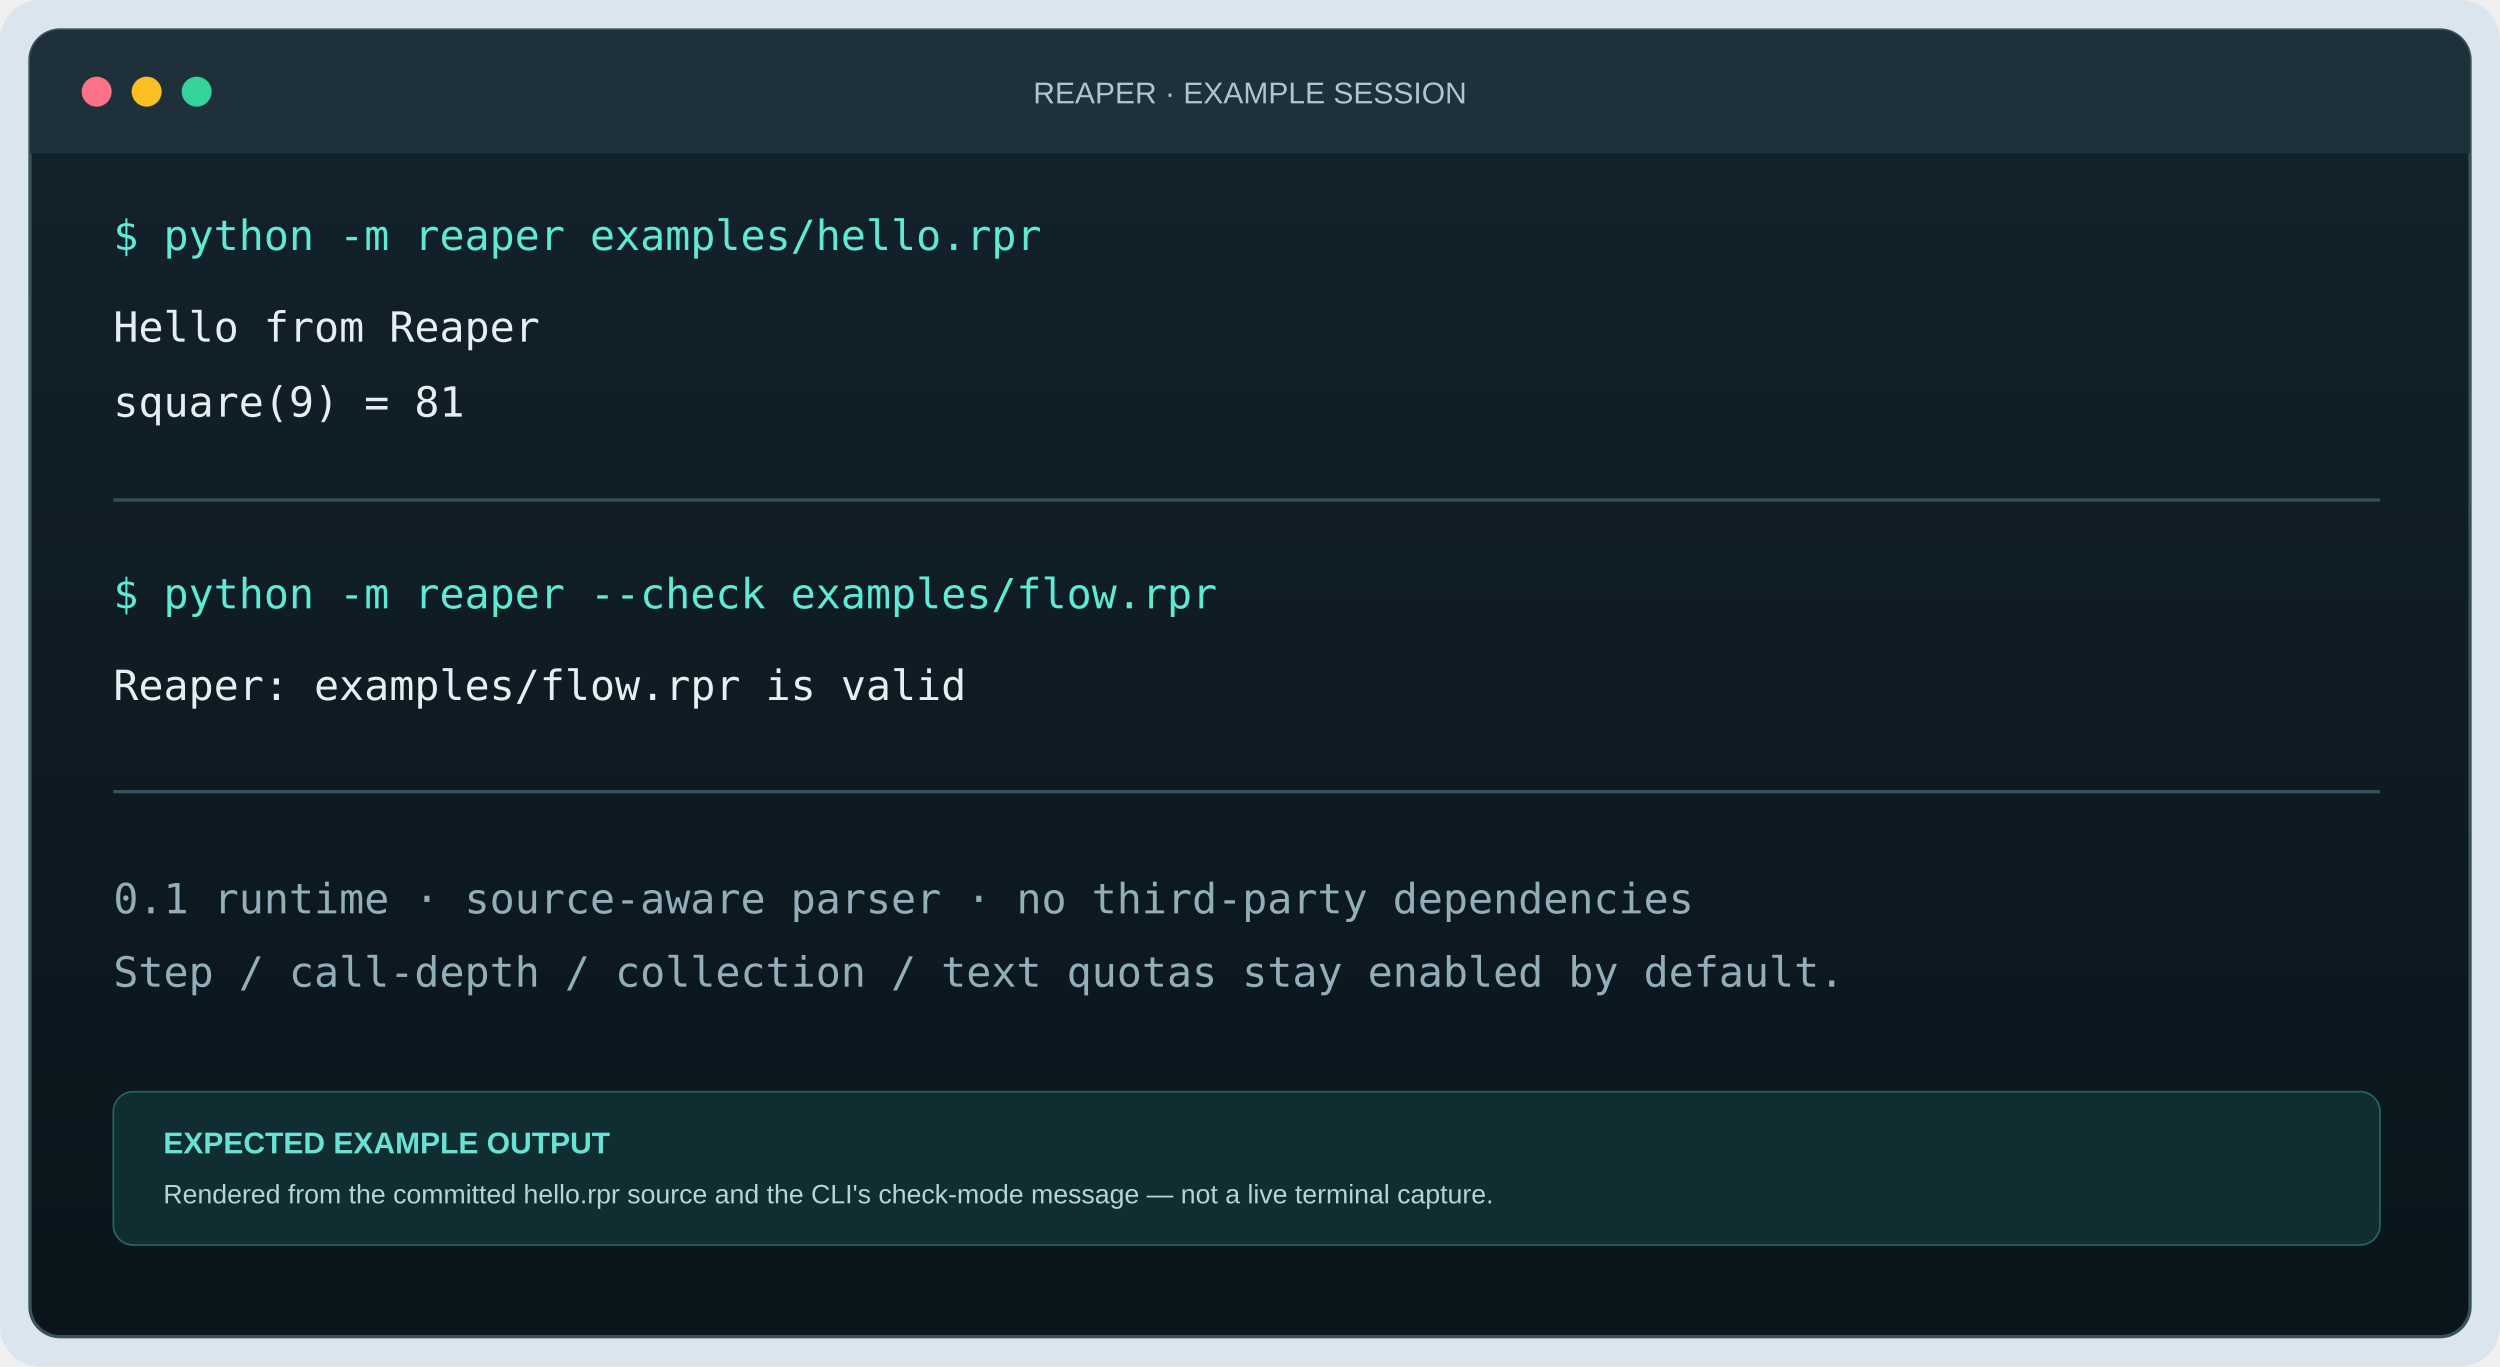
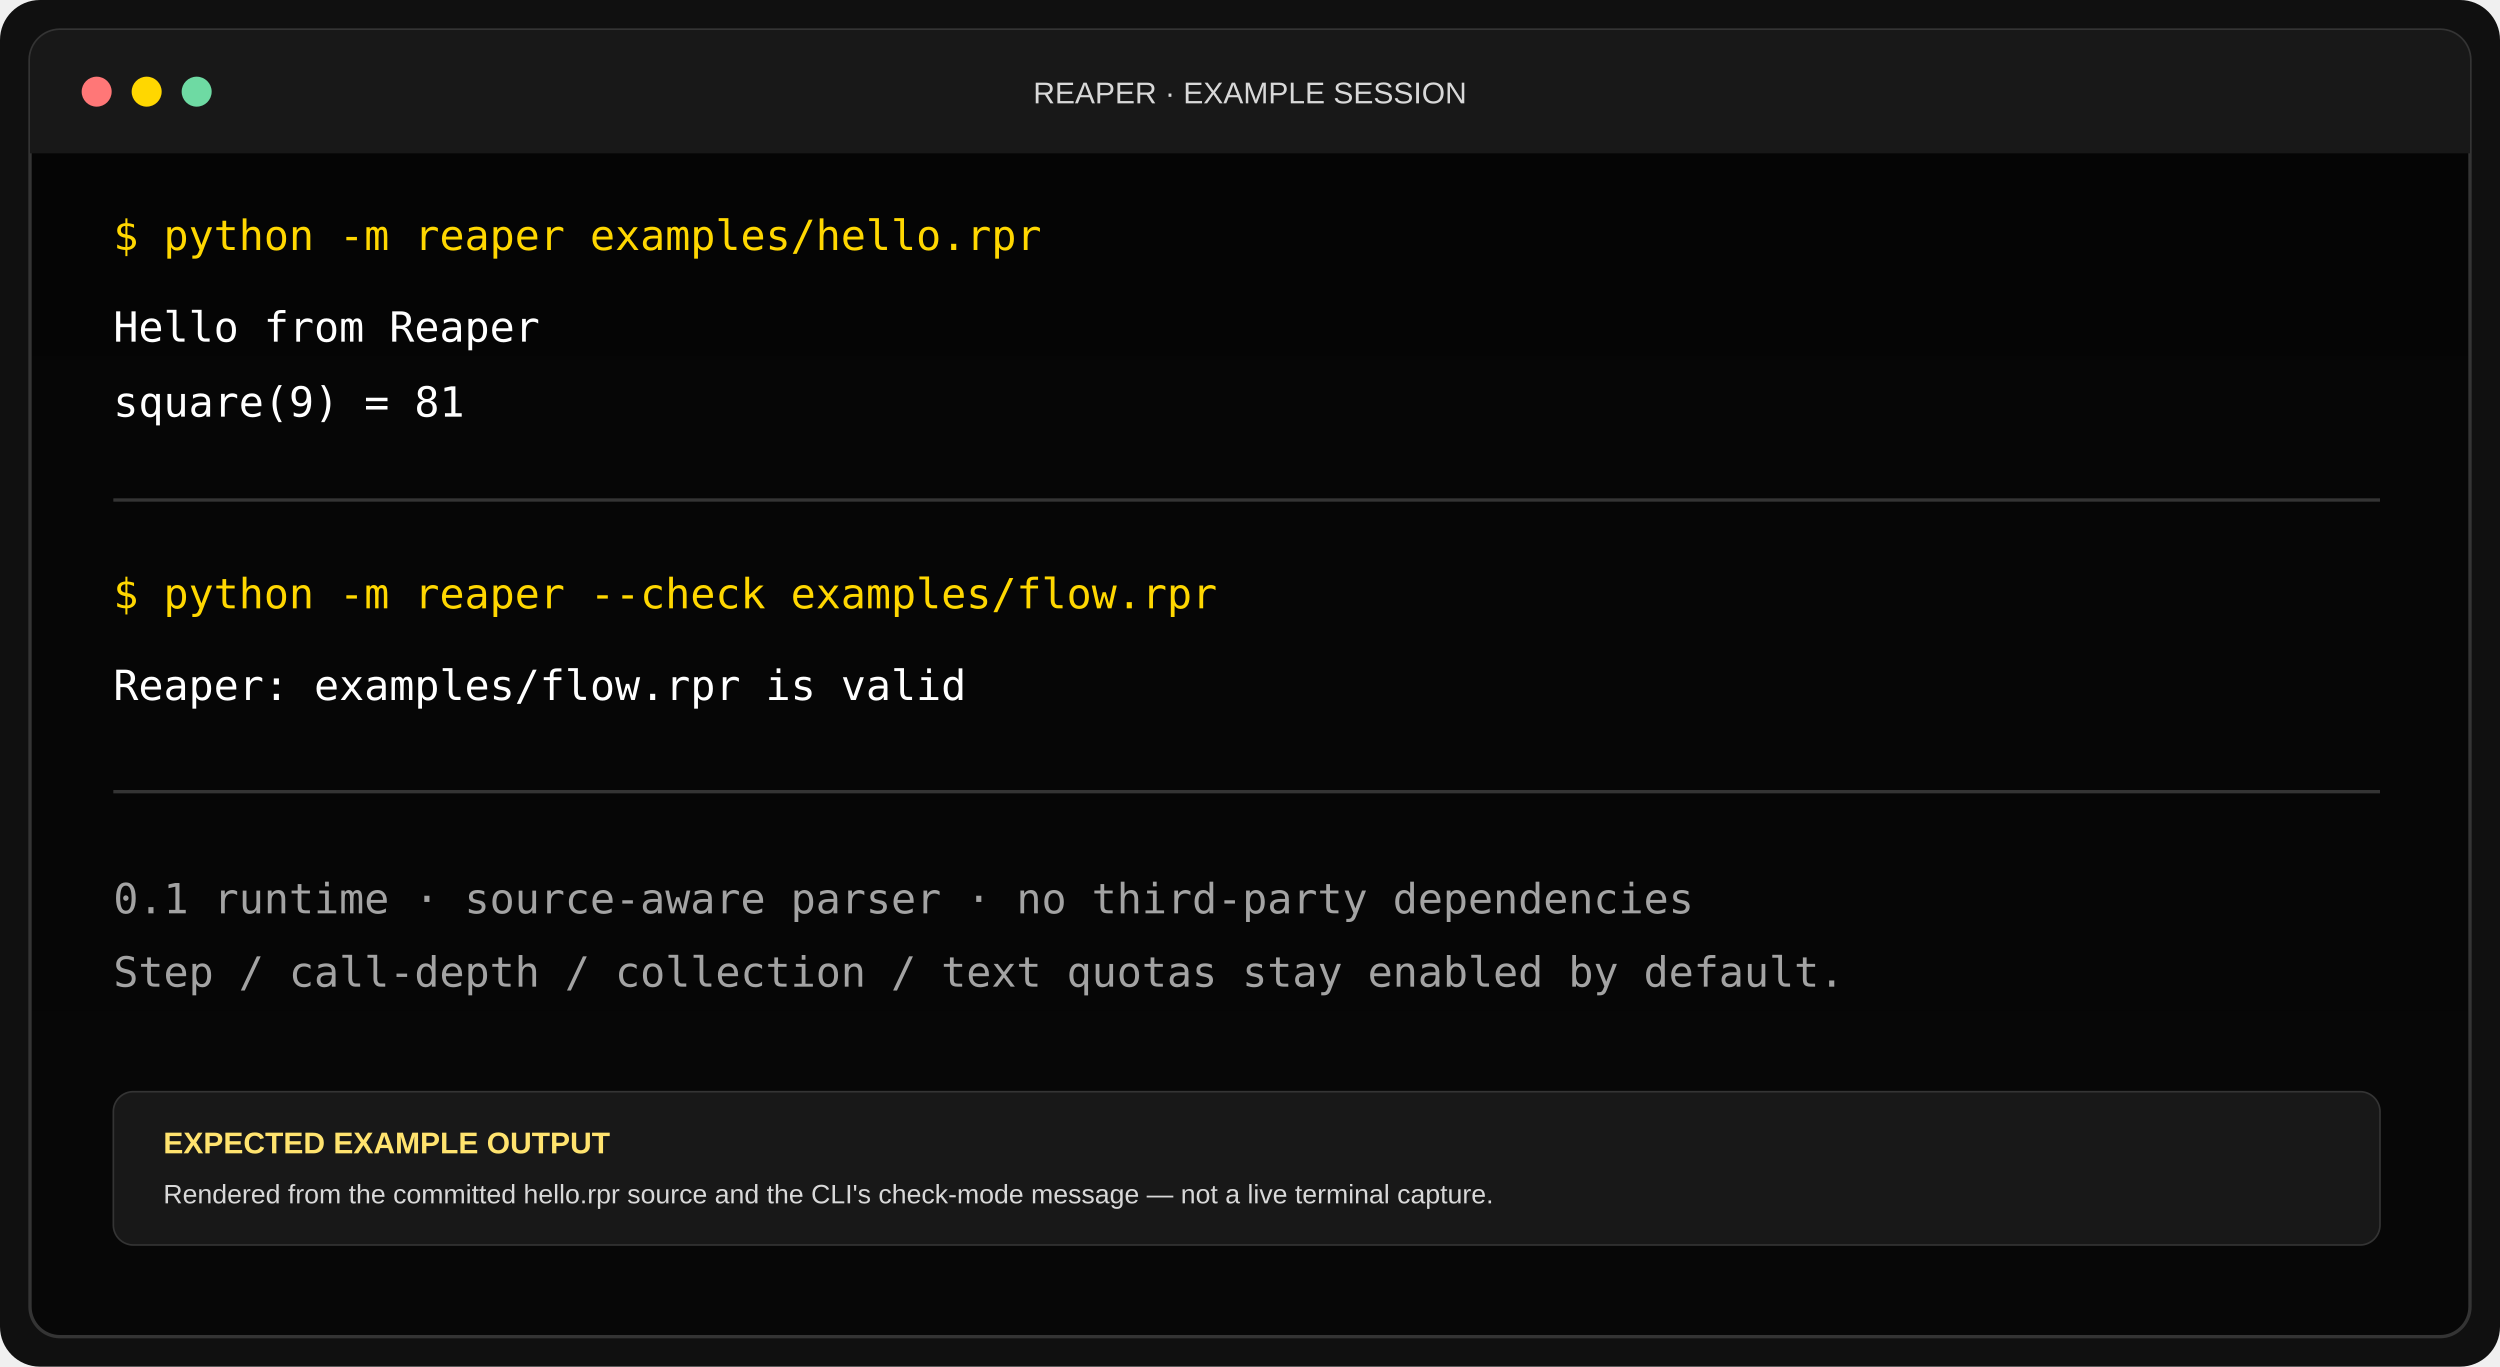
<svg xmlns="http://www.w3.org/2000/svg" width="1500" height="820" viewBox="0 0 1500 820" role="img" aria-labelledby="t d">
  <defs>
    <linearGradient id="bg" x1="0" y1="0" x2="0" y2="1">
-       <stop stop-color="#13232c" />
-       <stop offset="1" stop-color="#0a141b" />
+       <stop stop-color="#050505" />
+       <stop offset="1" stop-color="#070707" />
    </linearGradient>
  </defs>
-   <rect width="1500" height="820" rx="24" fill="#dbe5ed" />
-   <rect x="18" y="18" width="1464" height="784" rx="18" fill="url(#bg)" stroke="#38515b" stroke-width="2" />
-   <path d="M36 18h1428a18 18 0 0 1 18 18v56H18V36a18 18 0 0 1 18-18Z" fill="#1e303a" />
-   <circle cx="58" cy="55" r="9" fill="#fb7185" />
-   <circle cx="88" cy="55" r="9" fill="#fbbf24" />
-   <circle cx="118" cy="55" r="9" fill="#34d399" />
-   <text x="750" y="62" text-anchor="middle" font-family="Segoe UI,Arial" font-size="18" fill="#afc4cb">REAPER · EXAMPLE SESSION</text>
+   <rect width="1500" height="820" rx="24" fill="#101010" />
+   <rect x="18" y="18" width="1464" height="784" rx="18" fill="url(#bg)" stroke="#343434" stroke-width="2" />
+   <path d="M36 18h1428a18 18 0 0 1 18 18v56H18V36a18 18 0 0 1 18-18Z" fill="#181818" />
+   <circle cx="58" cy="55" r="9" fill="#FF7777" />
+   <circle cx="88" cy="55" r="9" fill="#FFD700" />
+   <circle cx="118" cy="55" r="9" fill="#6EDAA3" />
+   <text x="750" y="62" text-anchor="middle" font-family="Segoe UI,Arial" font-size="18" fill="#D8D8D8">REAPER · EXAMPLE SESSION</text>
  <g font-family="Consolas,Menlo,monospace" font-size="25">
-     <text x="68" y="150" fill="#5eead4">$ python -m reaper examples/hello.rpr</text>
-     <text x="68" y="205" fill="#e5eef1">Hello from Reaper</text>
-     <text x="68" y="250" fill="#e5eef1">square(9) = 81</text>
-     <path d="M68 300h1360" stroke="#35515e" stroke-width="2" />
-     <text x="68" y="365" fill="#5eead4">$ python -m reaper --check examples/flow.rpr</text>
-     <text x="68" y="420" fill="#e5eef1">Reaper: examples/flow.rpr is valid</text>
-     <path d="M68 475h1360" stroke="#35515e" stroke-width="2" />
-     <text x="68" y="548" fill="#92aeb8">0.1 runtime · source-aware parser · no third-party dependencies</text>
-     <text x="68" y="592" fill="#92aeb8">Step / call-depth / collection / text quotas stay enabled by default.</text>
+     <text x="68" y="150" fill="#FFD700">$ python -m reaper examples/hello.rpr</text>
+     <text x="68" y="205" fill="#FFFFFF">Hello from Reaper</text>
+     <text x="68" y="250" fill="#FFFFFF">square(9) = 81</text>
+     <path d="M68 300h1360" stroke="#343434" stroke-width="2" />
+     <text x="68" y="365" fill="#FFD700">$ python -m reaper --check examples/flow.rpr</text>
+     <text x="68" y="420" fill="#FFFFFF">Reaper: examples/flow.rpr is valid</text>
+     <path d="M68 475h1360" stroke="#343434" stroke-width="2" />
+     <text x="68" y="548" fill="#A3A3A3">0.1 runtime · source-aware parser · no third-party dependencies</text>
+     <text x="68" y="592" fill="#A3A3A3">Step / call-depth / collection / text quotas stay enabled by default.</text>
  </g>
-   <rect x="68" y="655" width="1360" height="92" rx="12" fill="#102d32" stroke="#24685f" />
-   <text x="98" y="692" font-family="Segoe UI,Arial" font-size="18" fill="#68e3d3" font-weight="700">EXPECTED EXAMPLE OUTPUT</text>
-   <text x="98" y="722" font-family="Segoe UI,Arial" font-size="16" fill="#b2d6d5">Rendered from the committed hello.rpr source and the CLI's check-mode message — not a live terminal capture.</text>
+   <rect x="68" y="655" width="1360" height="92" rx="12" fill="#181818" stroke="#343434" />
+   <text x="98" y="692" font-family="Segoe UI,Arial" font-size="18" fill="#FFE36E" font-weight="700">EXPECTED EXAMPLE OUTPUT</text>
+   <text x="98" y="722" font-family="Segoe UI,Arial" font-size="16" fill="#D8D8D8">Rendered from the committed hello.rpr source and the CLI's check-mode message — not a live terminal capture.</text>
</svg>
